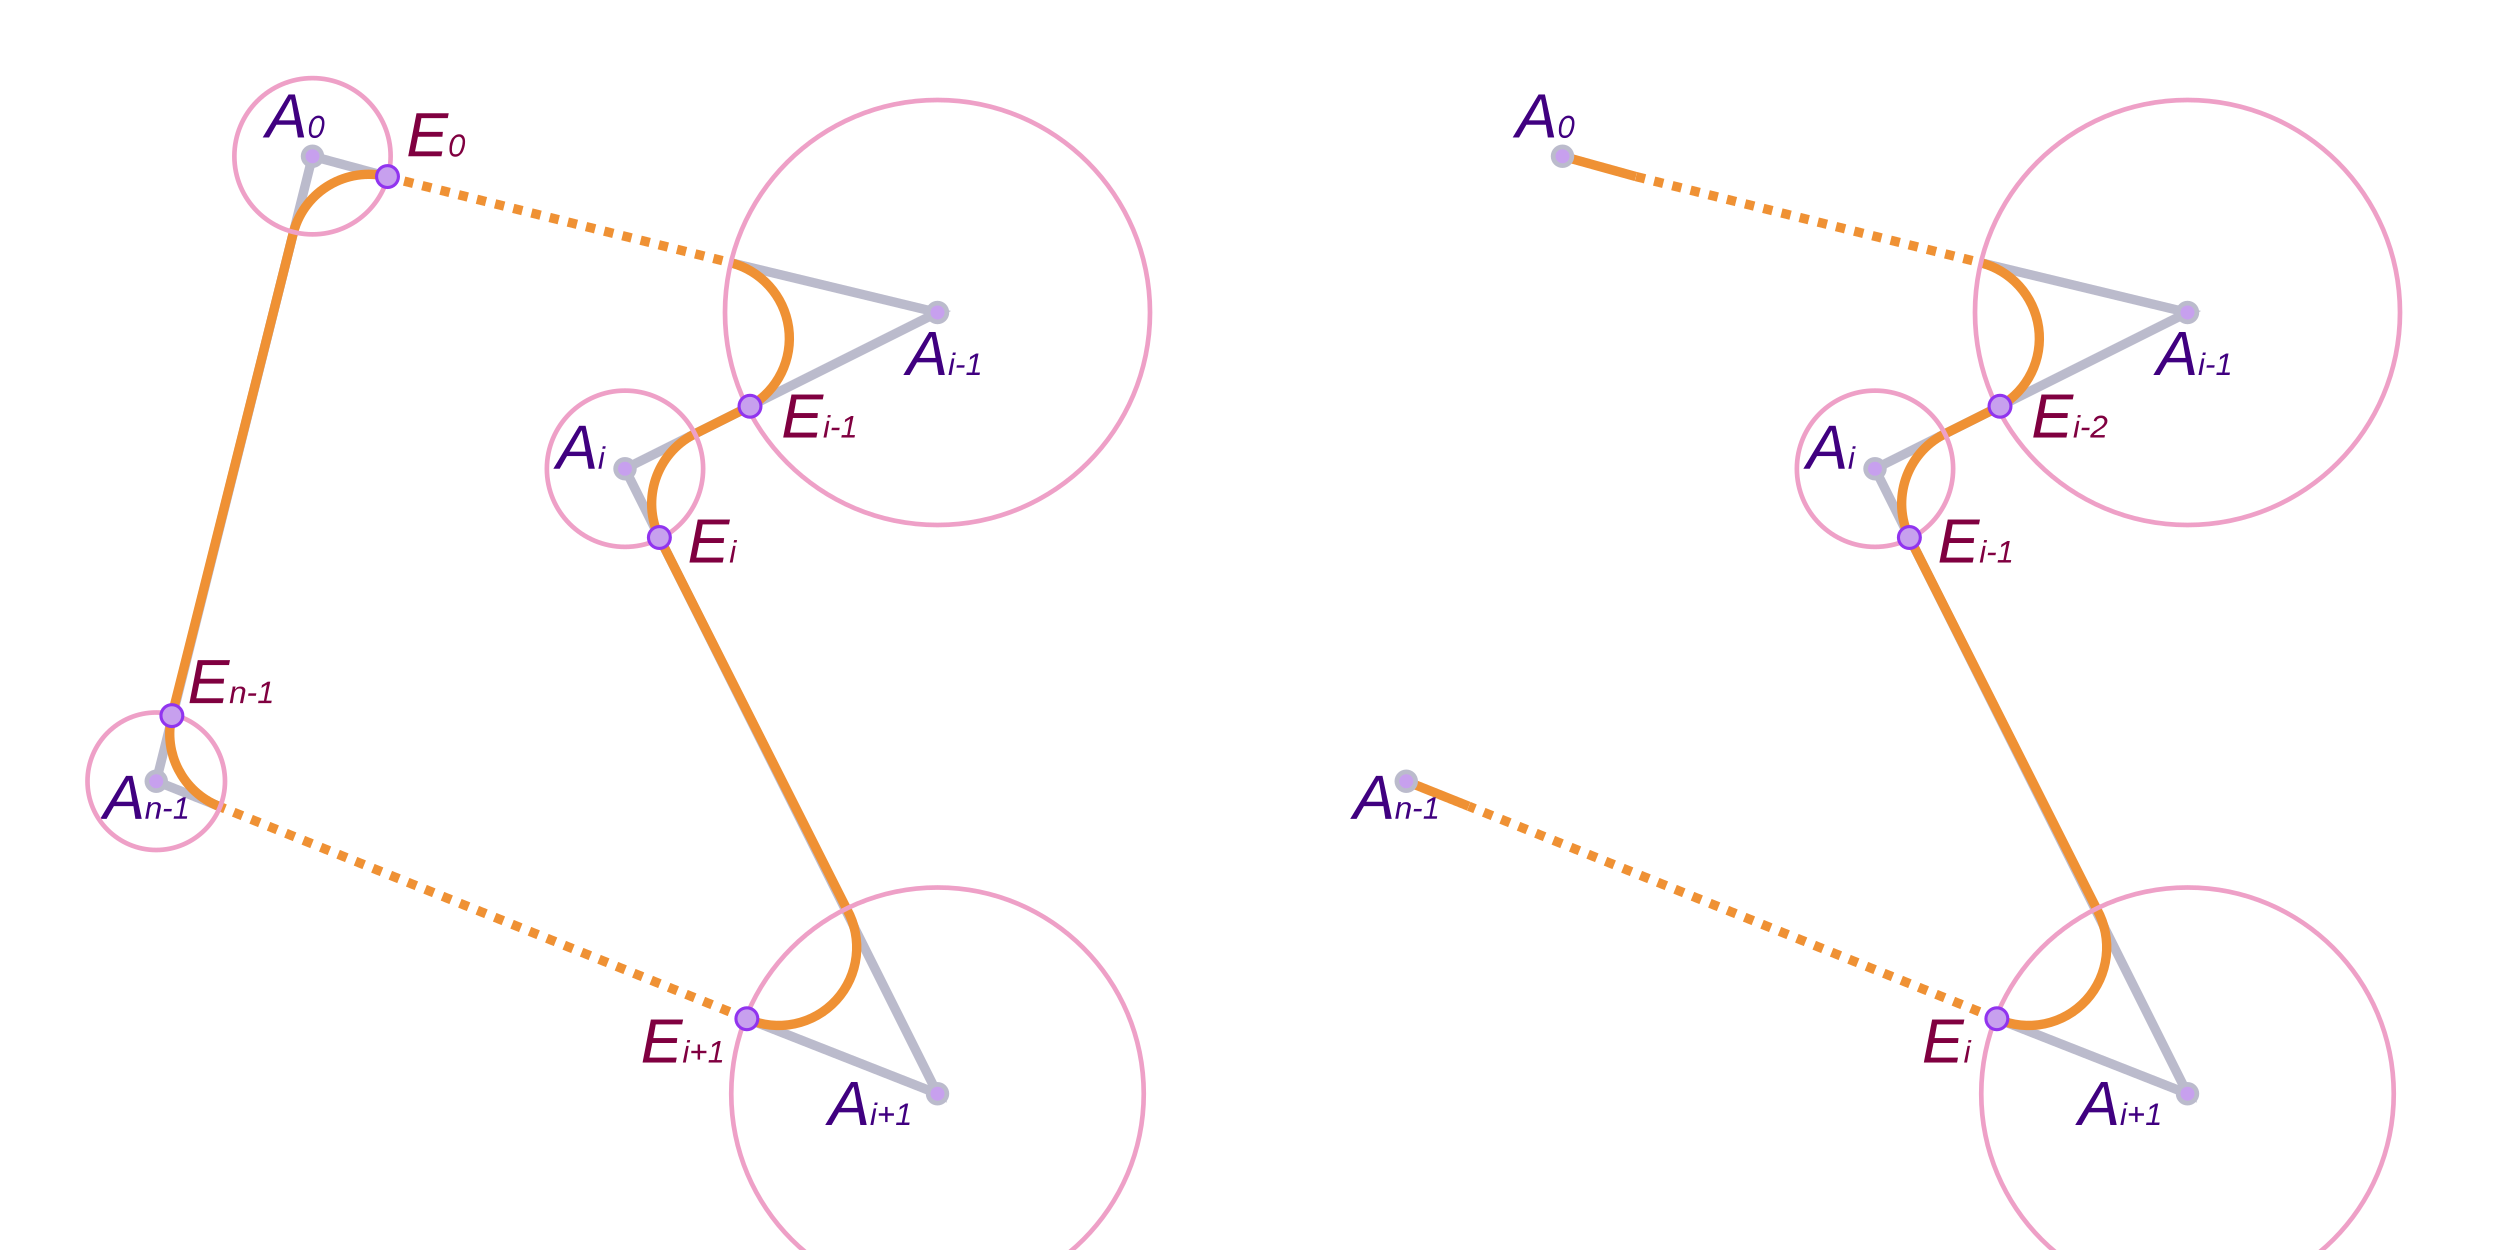
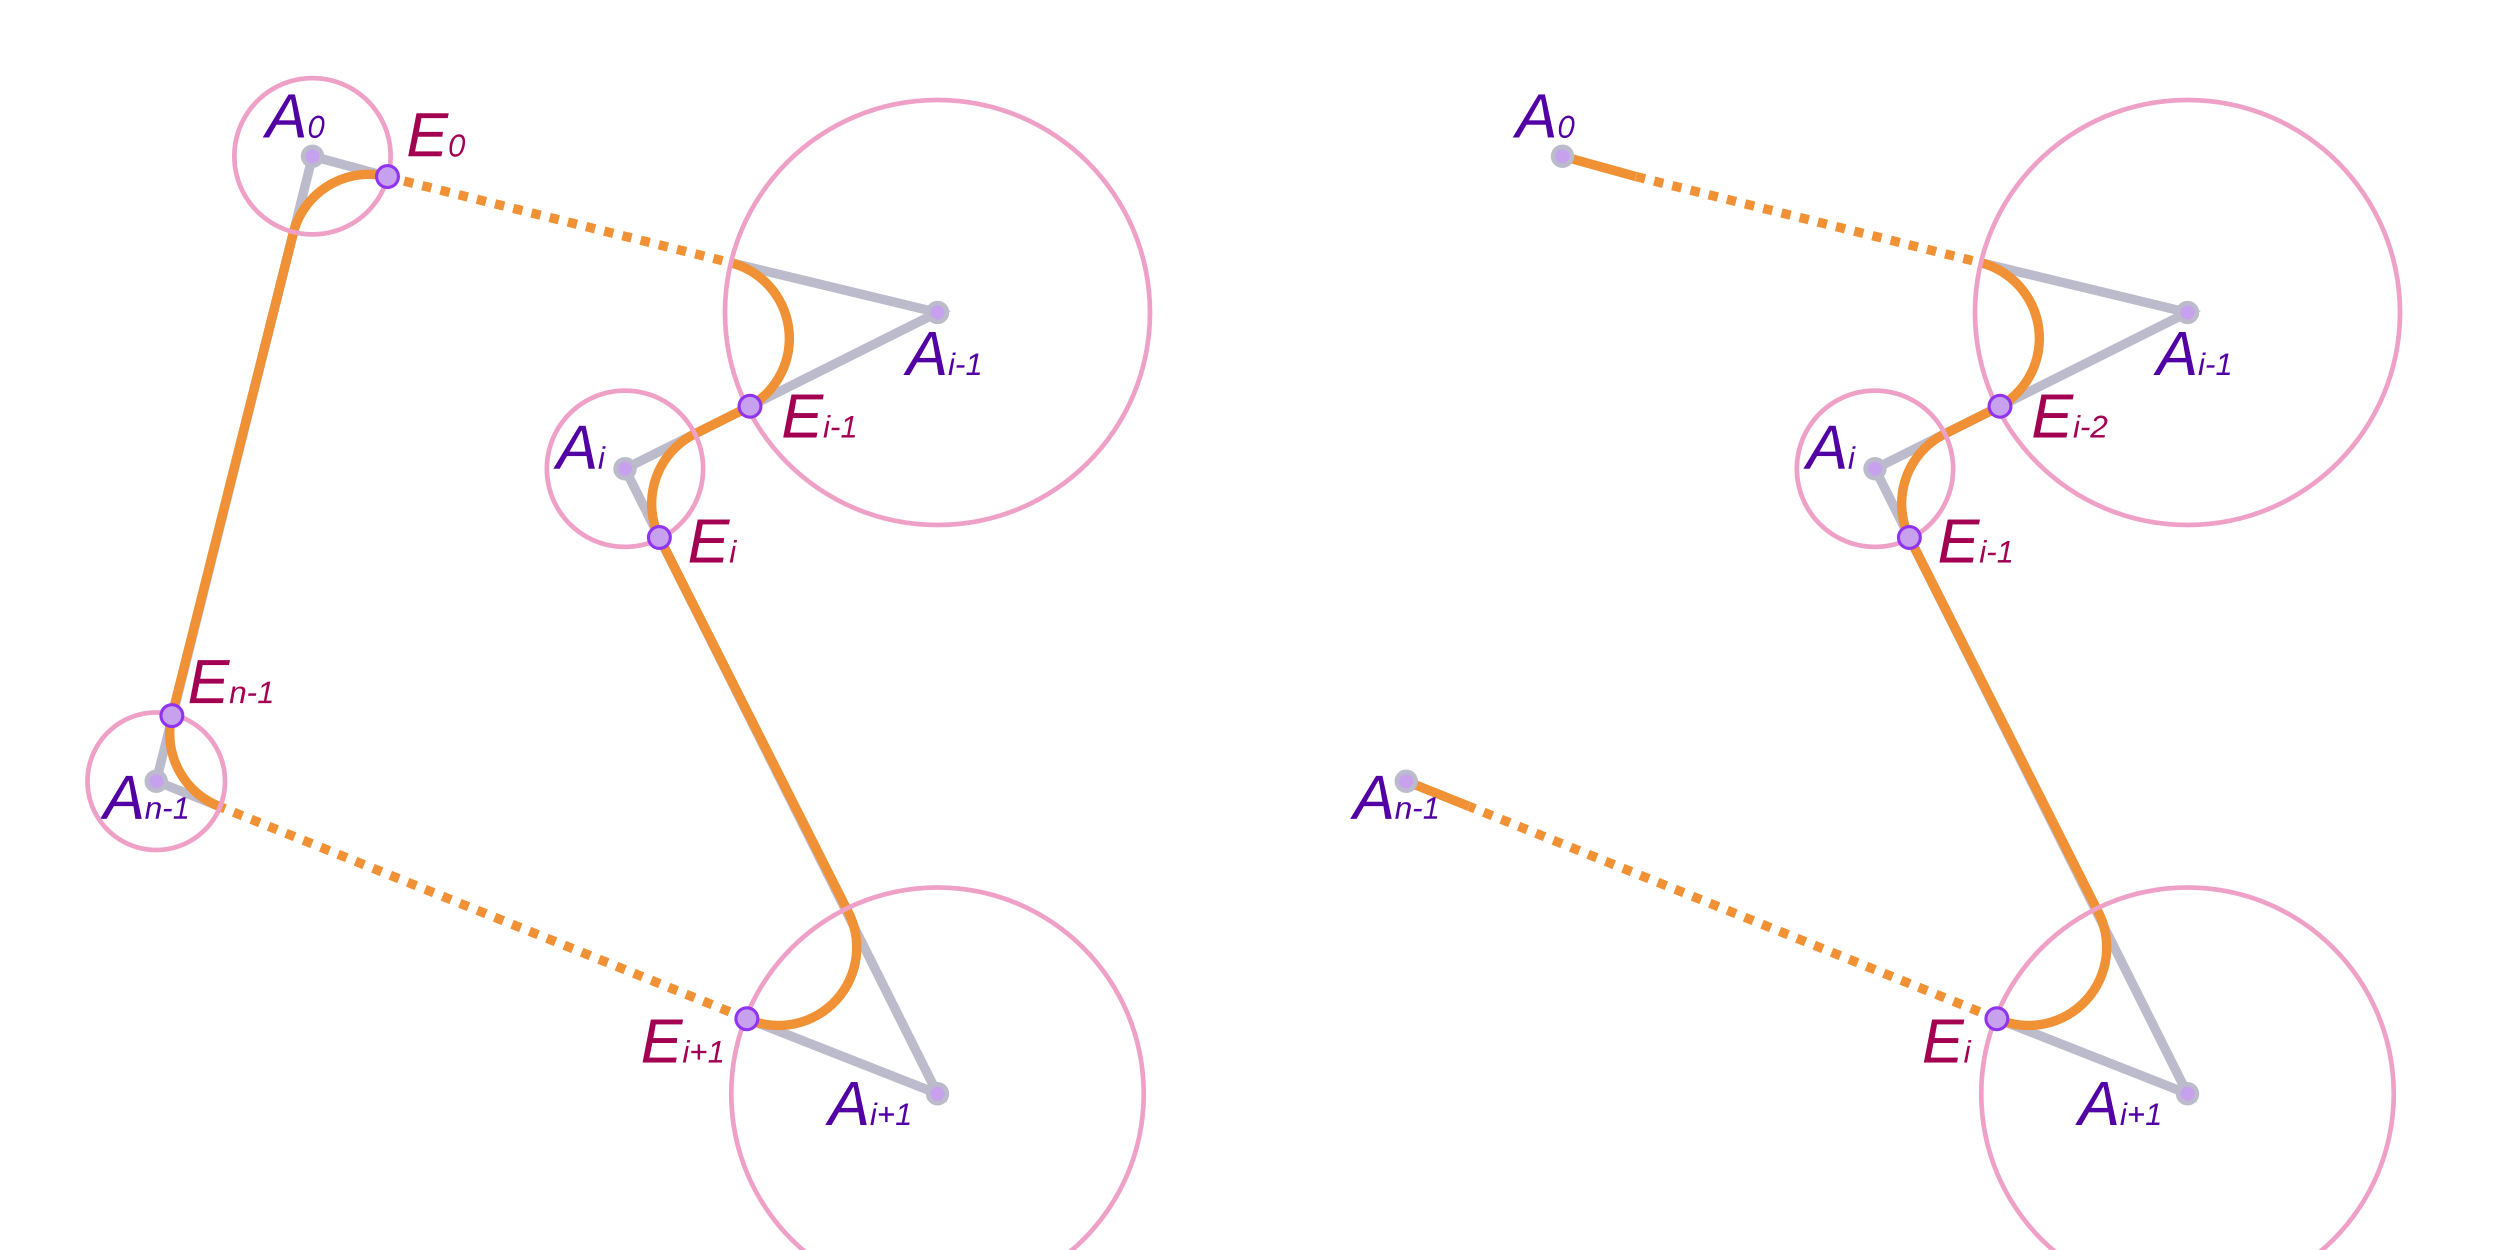
<svg xmlns="http://www.w3.org/2000/svg" xmlns:xlink="http://www.w3.org/1999/xlink" viewBox="-35 -20 80 40">
-   <style>[d],[r]{stroke:#bbc;stroke-width:.3px}[d]{fill:none}[d]+[d]{stroke:#ef9134}[x]{fill:#400080;font:italic 2px tahoma,arial}tspan{font-size:.5em}[r^='2'],[r^='6']{fill:none;stroke:#eea0c7}[r*='.3']{fill:#c7a0ee}[r]{stroke-width:.15px}[r='.35']{stroke:#9134ef;stroke-width:.1px}[r]~[x]{fill:#800040}</style>
+   <style>[d],[r]{stroke:#bbc;stroke-width:.3px}[d]{fill:none}[d]+[d]{stroke:#ef9134}[x]{fill:#5200a3;font:italic 2px tahoma,arial}tspan{font-size:.5em}[r^='2'],[r^='6']{fill:none;stroke:#eea0c7}[r*='.3']{fill:#c7a0ee}[r]{stroke-width:.15px}[r='.35']{stroke:#9134ef;stroke-width:.1px}[r]~[x]{fill:#a30052}</style>
  <path d="M-28 5.8-30 5-25-15-22.6-14.35" />
  <path d="M15-15L17.35-14.35M12 5.8L10 5M-28 5.8A2.5 2.5 0 0 1-29.5 2.9L-25.6-12.6A2.5 2.5 0 0 1-22.6-14.35" />
  <g id="g">
    <path d="M28.35-11.6L35-10L25-5L35 15L28.9 12.6" />
    <path d="M28.35-11.6A2.5 2.5 0 0 1 29-7L27.2-6.1A2.5 2.5 0 0 0 26.1-2.8L32.1 9.1A2.5 2.5 0 0 1 28.9 12.6" />
    <path d="M17.35-14.35L28.35-11.6M28.9 12.6L12 5.8" stroke-dasharray=".3" />
    <text x="13.5" y="-15.6">A<tspan>0</tspan>
    </text>
    <text x="34" y="-8">A<tspan>i-1</tspan>
    </text>
    <text x="22.8" y="-5">A<tspan>i</tspan>
    </text>
    <text x="31.5" y="16">A<tspan>i+1</tspan>
    </text>
    <text x="8.3" y="6.2">A<tspan>n-1</tspan>
    </text>
    <circle r="6.8" cx="35" cy="-10" />
    <circle r="2.5" cx="25" cy="-5" />
    <circle r="6.6" cx="35" cy="15" />
    <circle r=".3" cx="15" cy="-15" />
    <circle r=".3" cx="35" cy="-10" />
    <circle r=".3" cx="25" cy="-5" />
    <circle r=".3" cx="35" cy="15" />
    <circle r=".3" cx="10" cy="5" />
    <circle r=".35" cx="29" cy="-7" />
    <circle r=".35" cx="26.1" cy="-2.8" />
    <circle r=".35" cx="28.9" cy="12.6" />
  </g>
  <use xlink:href="#g" x="-40" />
  <circle r="2.5" cx="-25" cy="-15" />
  <circle r="2.2" cx="-30" cy="5" />
  <circle r=".35" cx="-29.5" cy="2.9" />
  <circle r=".35" cx="-22.6" cy="-14.35" />
  <text x="30" y="-6">E<tspan>i-2</tspan>
  </text>
  <text id="a" x="27" y="-2">E<tspan>i-1</tspan>
  </text>
  <text id="c" x="26.5" y="14">E<tspan>i</tspan>
  </text>
  <text x="-22" y="-15">E<tspan>0</tspan>
  </text>
  <use xlink:href="#a" x="-37" y="-4" />
  <use xlink:href="#c" x="-39.5" y="-16" />
  <text x="-14.5" y="14">E<tspan>i+1</tspan>
  </text>
  <text x="-29" y="2.5">E<tspan>n-1</tspan>
  </text>
</svg>
